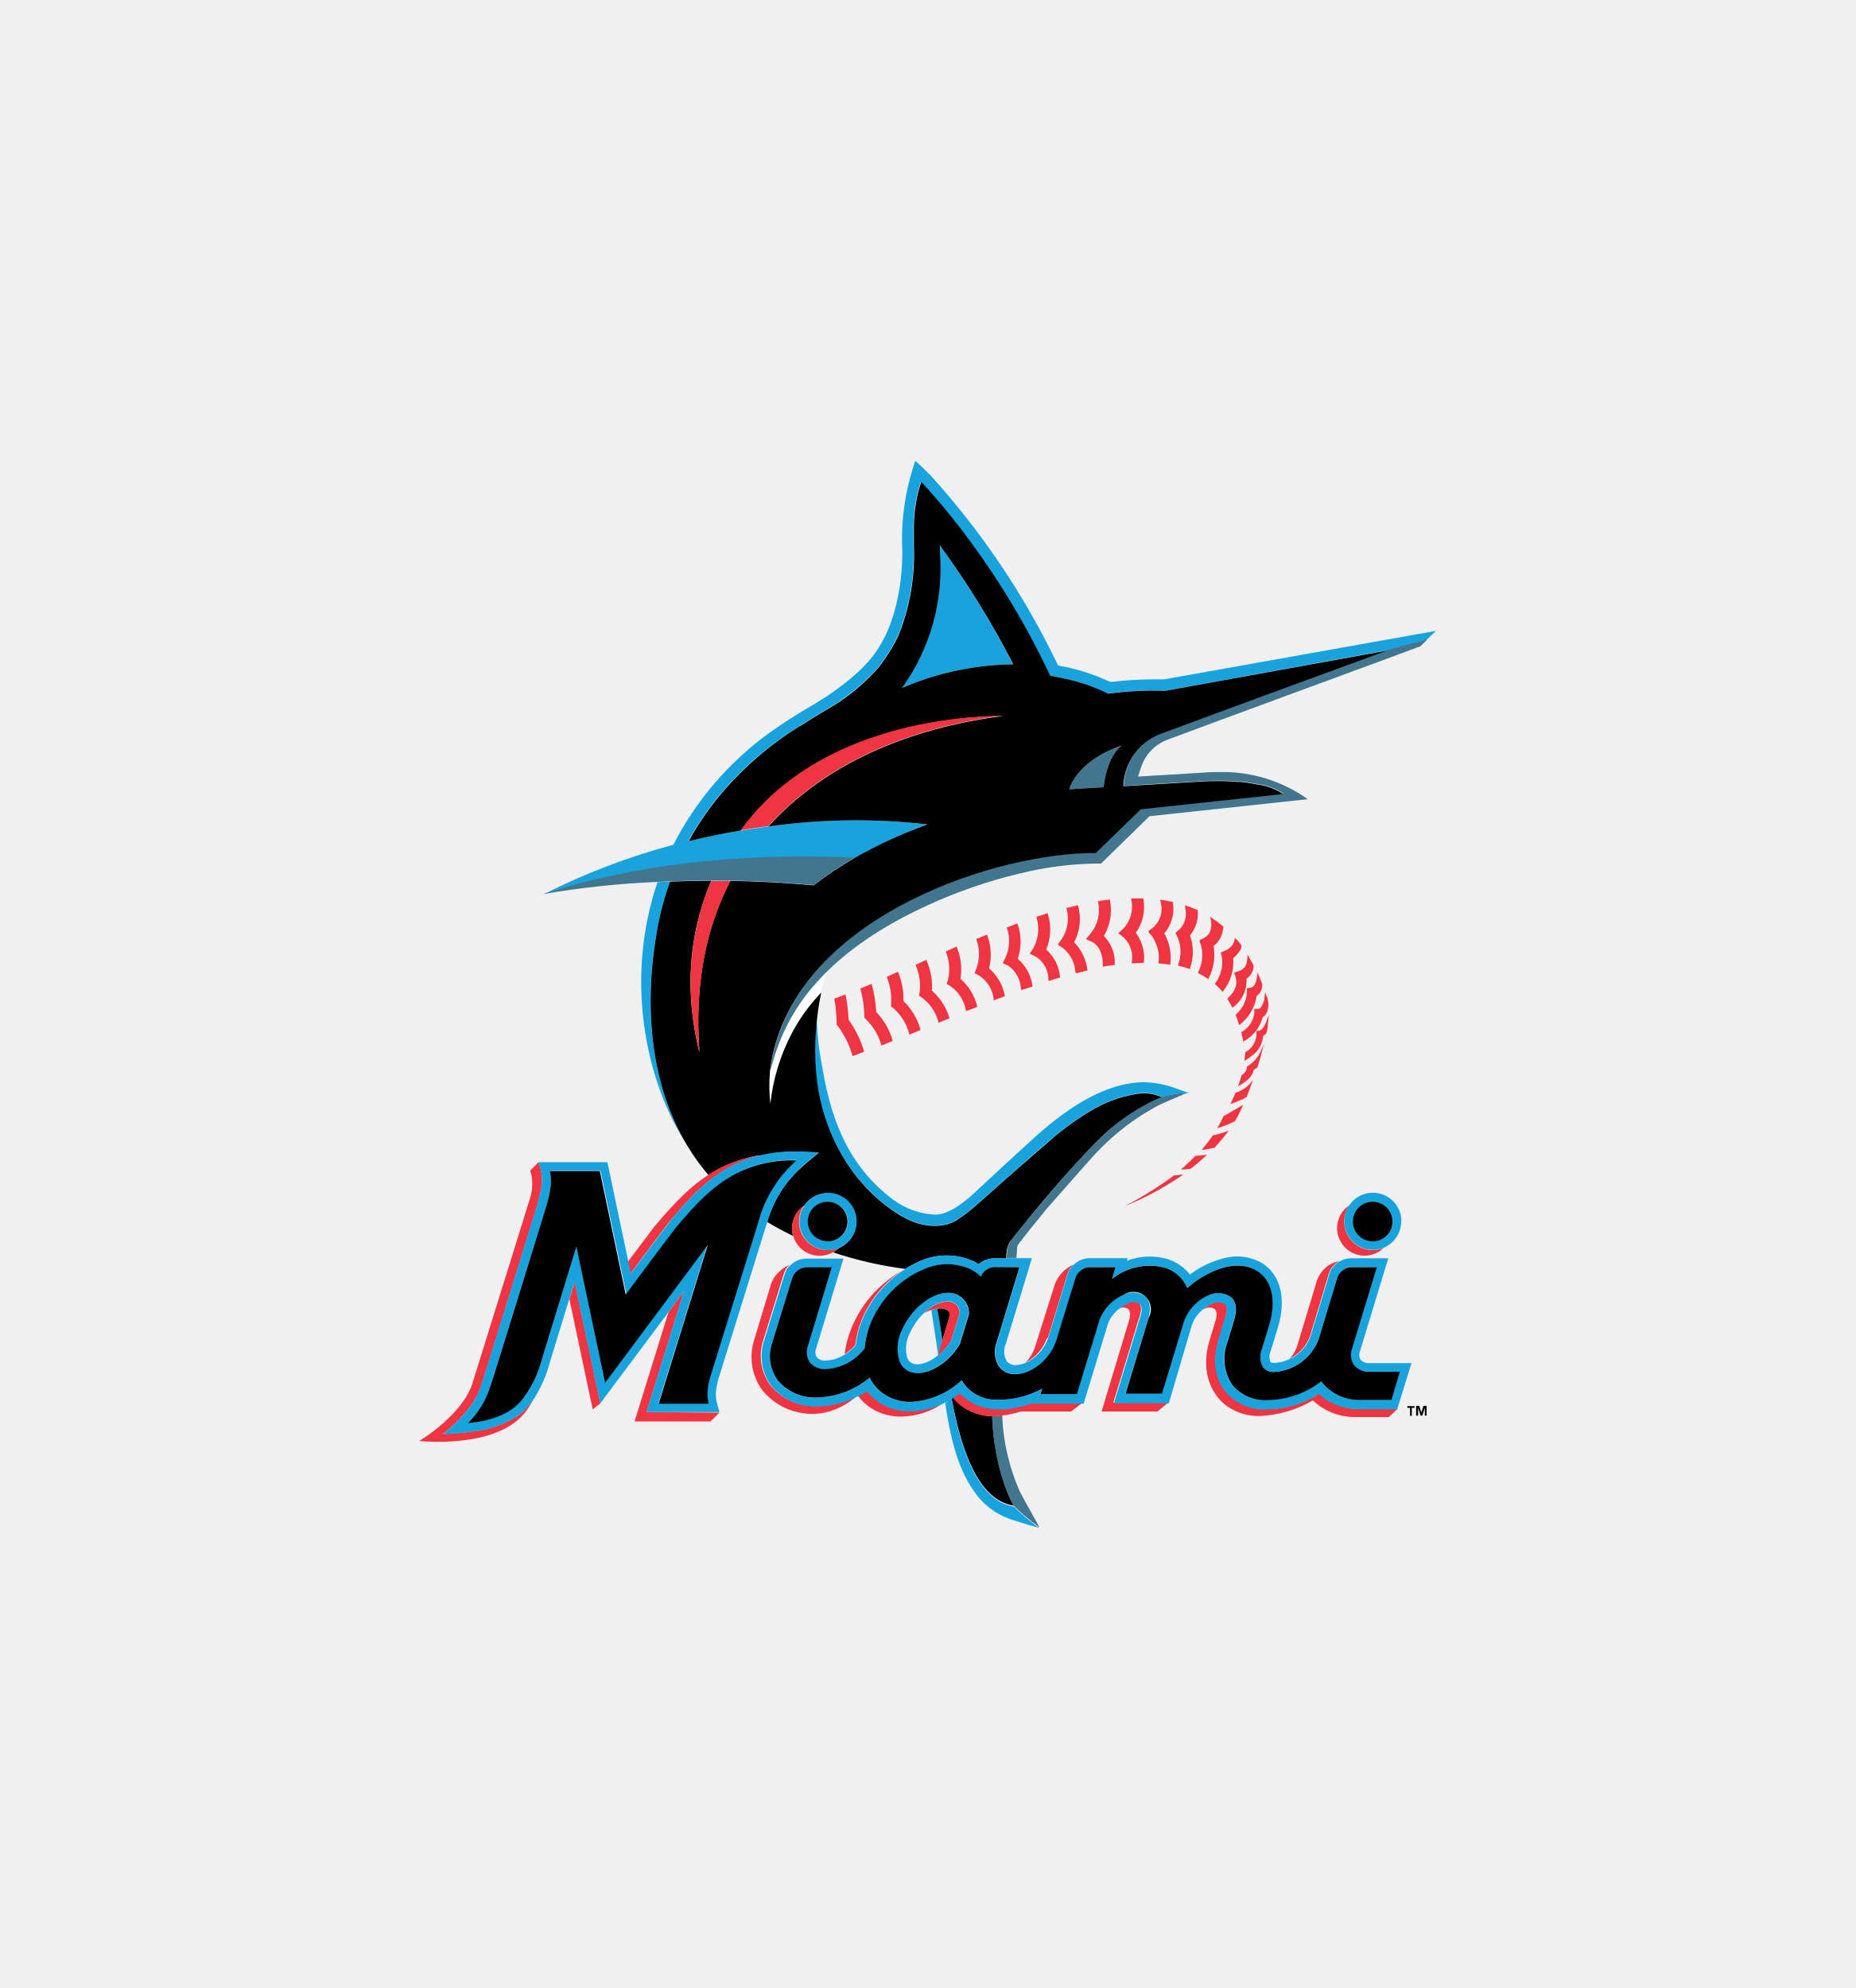
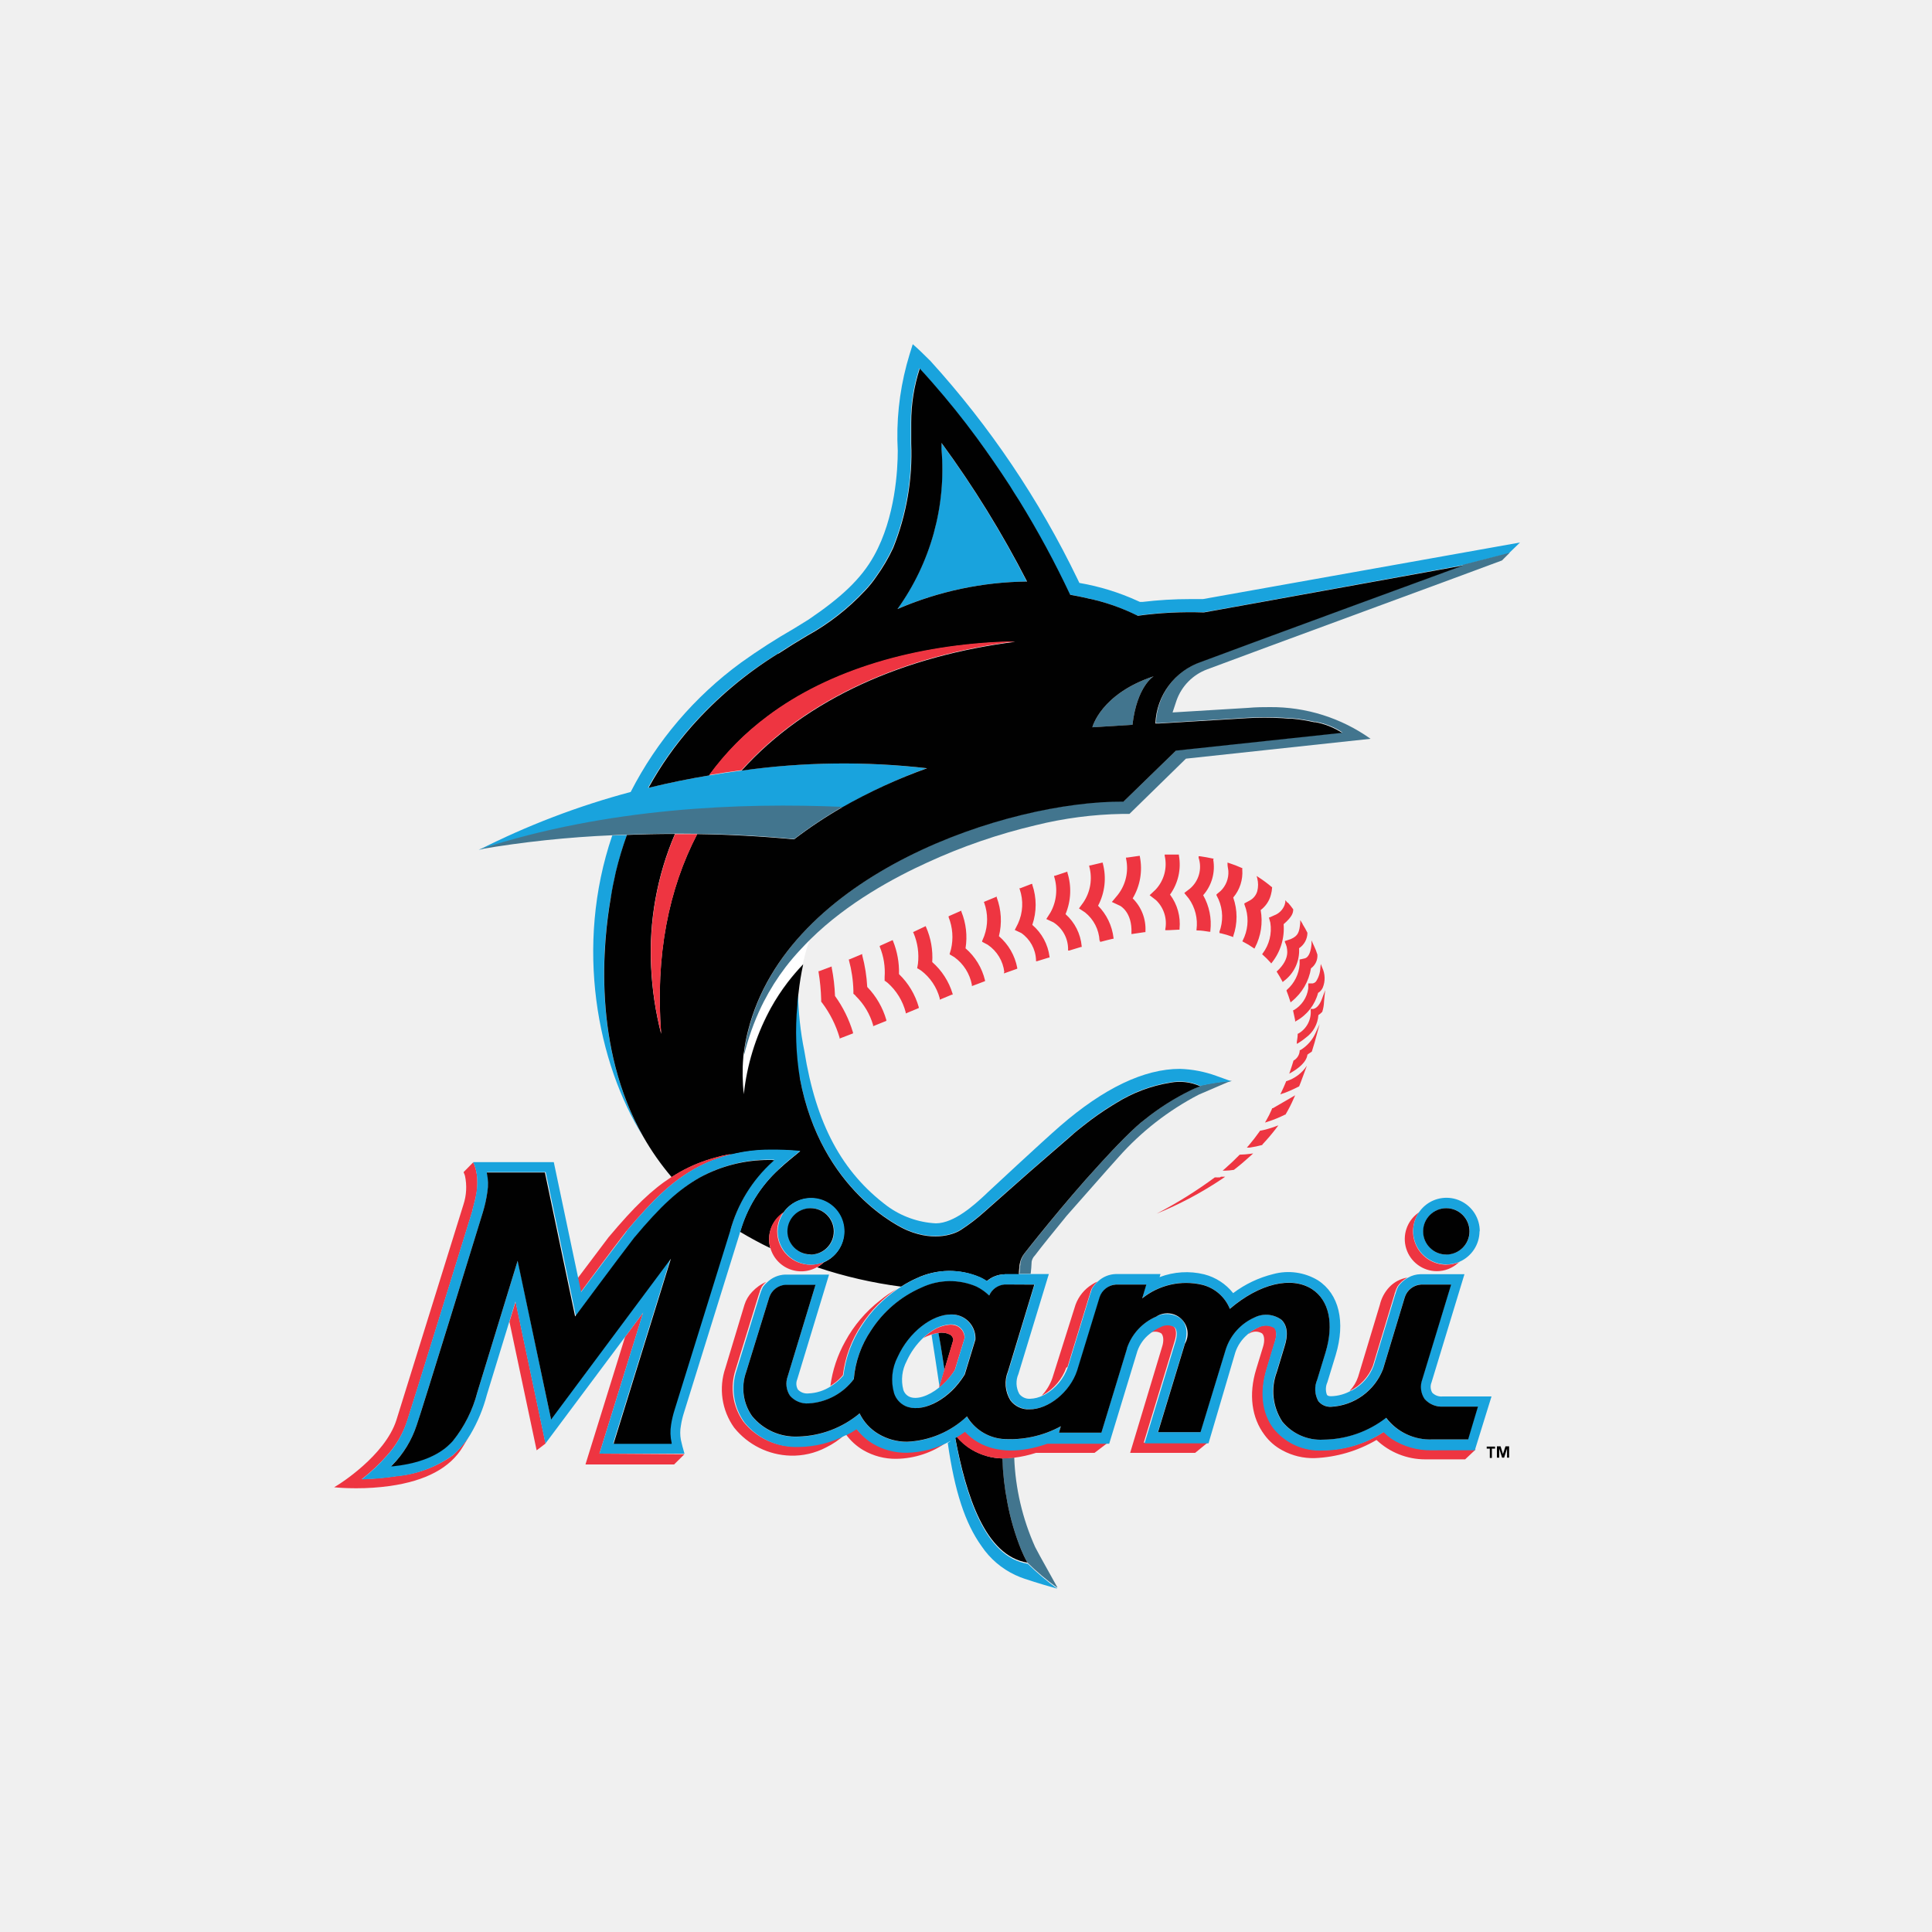
- <svg xmlns="http://www.w3.org/2000/svg" id="Layer_1" data-name="Layer 1" viewBox="0 0 280 300">
+ <svg xmlns="http://www.w3.org/2000/svg" id="Layer_1" data-name="Layer 1" viewBox="20 50 250 200" width="50" height="50">
  <defs>
    <style>.cls-1{fill:#fff;}.cls-2{fill:#19a3dd;}.cls-3{fill:#42758e;}.cls-4{fill:#fcee1f;}.cls-5{fill:#ee3541;}.cls-6{fill:#010101;}</style>
  </defs>
  <path class="cls-1" d="M123.58,147.83q-1,1.13-2,2.34a29.41,29.41,0,0,0-2.84,4.5l-.26.52a32.28,32.28,0,0,0-2.34,6.61,22.09,22.09,0,0,0,.06,4.74,29.77,29.77,0,0,1,3.25-10.68l.25-.47a29.33,29.33,0,0,1,2.18-3.33c.63-.81,1.29-1.59,2-2.33h0c.07-.31.15-.63.23-.94.18-.75.4-1.48.65-2.21h0C124.38,147,124,147.4,123.58,147.83Z" />
  <path class="cls-2" d="M175.67,102.52h-.12l-1.51,0a52.21,52.21,0,0,0-6.22.37l-.31,0-.29-.13a30.66,30.66,0,0,0-7.55-2.33l-.23-.48A118.63,118.63,0,0,0,140.39,71.7c-1-1-1.63-1.6-2.28-2.16-.28.87-.55,1.75-.79,2.64a35.86,35.86,0,0,0-1.15,11.16c0,2.36-.3,8.61-3.07,13.57-1.66,3-4.28,5.42-8.47,8.26l0,0-1.93,1.19a80.28,80.28,0,0,0-6.81,4.38,47.61,47.61,0,0,0-14.28,16.74A101.09,101.09,0,0,0,81.93,135h0c16.64-5.42,34.08-6.07,47.05-5.5a70.64,70.64,0,0,1,10.91-5.09,94.47,94.47,0,0,0-24,.31q-2.06.27-4.2.63-3.9.65-7.74,1.58l-.1,0a44.88,44.88,0,0,1,5.56-7.91,49.53,49.53,0,0,1,11.28-9.48h0q1.83-1.2,3.71-2.31a30.14,30.14,0,0,0,7.48-5.83,14.91,14.91,0,0,0,1.46-1.8,23.16,23.16,0,0,0,2.18-3.73,32.45,32.45,0,0,0,2.33-13.52v-.68c0-.68,0-1.36,0-2a22.51,22.51,0,0,1,1.11-7c.55.59,1.08,1.18,1.6,1.78,2.09,2.38,4,4.79,5.76,7.16,1.5,2,2.93,4.1,4.29,6.23l.55.86.66,1.05a124.61,124.61,0,0,1,6.61,12.19q1.19.21,2.19.45a26.51,26.51,0,0,1,6.55,2.27h0a49.84,49.84,0,0,1,8.55-.43l1.35-.24,4.6-.83,27.5-5,6.06-1.55,1.46-1.41ZM99.05,141.13c.18-1.1.39-2.2.65-3.29a42,42,0,0,1,1.43-4.8h0l-1.91.08c-4.89,14.34-1.93,29.45,4,38.95-6.59-11.67-5.21-25.21-4.19-30.94Z" />
  <path class="cls-3" d="M209.32,98.12s-27.7,10.14-33.8,12.45a8.74,8.74,0,0,0-5.94,8l.46,0,11.44-.7a39,39,0,0,1,4.46,0H186l.83.07.42,0a23.31,23.31,0,0,1,2.84.45l.16,0a9.26,9.26,0,0,1,3.46,1.38l-21.49,2.3-6.79,6.6,0,0h0c-14.88-.1-43.45,9.26-48.58,29.63a22.35,22.35,0,0,0-.54,2.78s0,.27-.08.67h0a32.28,32.28,0,0,1,2.34-6.61c.06-.13.13-.26.2-.39l0-.06,0,.06-.06.11.12-.24a30.2,30.2,0,0,1,2.84-4.5q.93-1.21,2-2.34c.4-.43.8-.85,1.22-1.26h0c4.81-4.74,10.9-8,15.1-9.91a74.22,74.22,0,0,1,14-4.82,50.26,50.26,0,0,1,11.24-1.47h.92l7.31-7.15,23.89-2.57a22.14,22.14,0,0,0-13-4.1c-.86,0-1.77,0-2.88.1l-9.74.59.52-1.57a6.67,6.67,0,0,1,3.94-4c5.78-2.18,35.29-13,38.17-14.1l1-1-6.06,1.56Z" />
  <path class="cls-2" d="M142,200.78c-.19-1.26-.37-2.35-.56-3.3a4.92,4.92,0,0,0-.89.21v.05l.08.55c.16,1,.5,3.17.94,6.13l.64-2.15c-.07-.5-.15-1-.22-1.49Z" />
  <polygon class="cls-4" points="118.76 154.74 118.72 154.8 118.67 154.91 118.63 155 118.67 154.91 118.72 154.8 118.76 154.74" />
  <path class="cls-3" d="M149.71,213.72c0,.85.09,1.69.17,2.54.12,1.07.27,2.13.48,3.19a32.26,32.26,0,0,0,1.77,6.06,18.41,18.41,0,0,0,.8,1.68v0a34.22,34.22,0,0,0,3.83,3.23l.07,0-2.26-4.07-.62-1.16a31.06,31.06,0,0,1-2.71-11.59,13.13,13.13,0,0,1-1.38.09Zm25.65-48.21h0l-.46.18h0l-.22.09,0,0-.29.12-.24.11a31.38,31.38,0,0,0-5.93,3.78c-.37.29-.74.59-1.09.9-2,1.82-4.64,4.74-4.87,5-4.35,4.7-9.55,11.33-9.61,11.42a3,3,0,0,0-.61,1.29c0,.14,0,.29-.05.43s0,.61-.08,1h1.46c.06-.52.1-1,.12-1.5v-.06a1.56,1.56,0,0,1,.44-.83c.74-1,2.54-3.21,4.09-5.11,2.55-2.87,4.71-5.37,6.73-7.61a36.23,36.23,0,0,1,10.36-8.07l3.74-1.61.58-.19h0a25.4,25.4,0,0,0-4,.59Zm-6.07-53c-6.86,2.28-7.94,6.6-7.94,6.6l5.19-.32C167.13,113.75,169.29,112.51,169.29,112.51Z" />
  <path class="cls-2" d="M141.81,82.31c0,.33,0,.67,0,.8a30.87,30.87,0,0,1-5.71,20.7,43.54,43.54,0,0,1,16.76-3.56A133.07,133.07,0,0,0,141.81,82.31Zm-18.31,82.2c2.71,14.53,13.1,19.33,13.92,19.66,3.65,1.54,6.29.38,6.94-.09a23.31,23.31,0,0,0,3-2.3l5.9-5.21,4.44-3.86.83-.72c.63-.54,1.26-1.07,1.91-1.57A37.61,37.61,0,0,1,163.9,168l.54-.32a18.79,18.79,0,0,1,7-2.63,6.49,6.49,0,0,1,3.87.46h0a26.68,26.68,0,0,1,4-.6l-.21-.08-1.73-.62a15.22,15.22,0,0,0-4.69-.9c-4.62,0-9.84,2.49-15.49,7.39-2.24,1.94-9.31,8.53-9.38,8.59l-.31.3c-1.39,1.29-4,3.69-6.39,3.71a11.69,11.69,0,0,1-6.32-2.25c-5.84-4.39-9.19-10.57-10.71-20.06a40.51,40.51,0,0,1-.81-7.55c-.06.49-.11,1-.15,1.55a37.07,37.07,0,0,0,.33,9.53Z" />
  <path class="cls-5" d="M191.1,155.93l0,0v0a4.81,4.81,0,0,0,.23-1.34c0-.13.15-1.47.15-1.47l-.37,1c-.3.84-.68,1.31-1.14,1.43a.85.85,0,0,1-.23,0h-.14l0,.14a3.2,3.2,0,0,1-1.62,3.07l-.06,0v.06c0,.3-.05.61-.11,1l0,.26.24-.14a8.18,8.18,0,0,0,.93-.67,3.94,3.94,0,0,0,1.62-2.92A2.6,2.6,0,0,0,191.1,155.93Zm-1.35,5.15,0,0v0c.26-.8.47-1.57.68-2.35l.33-1.21-.5,1.09a5,5,0,0,1-2,2.28l-.08,0v.09a1.56,1.56,0,0,1-.6,1.13l-.22.15,0,0v.05c-.13.44-.27.87-.42,1.3l-.11.32.3-.17c.72-.42,1.93-1.26,2.05-2.29C189.25,161.4,189.48,161.27,189.75,161.08Zm-1.64,4.49,0,0c.28-.67.68-1.83,1-2.67a4.93,4.93,0,0,1-2.64,2l-.05,0,0,.05c-.2.49-.4.94-.61,1.37l-.14.29.3-.11c.12,0,1.24-.46,2.13-.92l0,0Zm-8.42,10.79h0l0,0c.75-.58,1.47-1.19,2.17-1.83l.3-.28-.41.06a12,12,0,0,1-1.27.1h-.06l0,0c-.62.64-1.26,1.24-1.92,1.82l-.29.25.38,0c.33,0,.69-.05,1.07-.1Zm3.67-3.27,0,0a26.65,26.65,0,0,0,1.8-2.12l.26-.35-.41.15a12.56,12.56,0,0,1-2,.56h0l0,.05c-.45.64-.94,1.27-1.45,1.87l-.22.25.33,0a13.73,13.73,0,0,0,1.67-.34Zm-5.5,4.26a5.92,5.92,0,0,1-.61,0h-.05l0,0,0,0,0,0a56.13,56.13,0,0,1-7.54,4.7,47.15,47.15,0,0,0,8.53-4.54l.34-.24h-.54Zm8.48-8.12,0,0a17.94,17.94,0,0,0,1.09-2.14l.16-.36-.34.2h0l-2.54,1.47-.09,0a1.85,1.85,0,0,1-.07.19,12,12,0,0,1-.7,1.39l-.16.28.31-.1a15.69,15.69,0,0,0,2.29-.93Zm-58.29-15.35a23.24,23.24,0,0,0-.43-3.68l0-.14-.13.05-1.47.55-.1,0,0,.11a26.53,26.53,0,0,1,.34,3.57v.28l0,0,.14.17a14.1,14.1,0,0,1,2.24,4.47l0,.13,1.74-.67,0-.11A15.83,15.83,0,0,0,128.05,153.88Zm2.68,0a8.58,8.58,0,0,1,2.25,3.77l0,.14,1.71-.69,0-.12a10.2,10.2,0,0,0-2.47-4.27,20.21,20.21,0,0,0-.65-4.11l0-.15-.14.06-1.48.62-.1,0,0,.11a16.75,16.75,0,0,1,.58,3.95v.4l0,0,.25.21ZM137.2,156l0,.14,1.69-.7,0-.11a9.53,9.53,0,0,0-2.56-4.28,10.7,10.7,0,0,0-.77-4.28l-.05-.12-.12.05-1.55.7,0,.11a8.64,8.64,0,0,1,.63,3.92l0,.43v.07l.06,0,.33.25A7.64,7.64,0,0,1,137.2,156Zm4.4-1.77,0,.13,1.56-.65.11,0,0-.11a8.86,8.86,0,0,0-2.64-4.11,9.68,9.68,0,0,0-.8-4.53l-.05-.12-.12.06-1.39.66-.12.06.06.11a7.84,7.84,0,0,1,.57,4l-.09.51v.08l.07,0,.43.27A6.64,6.64,0,0,1,141.6,154.18Zm4.16-1.75,0,.12,1.7-.64,0-.1a7.89,7.89,0,0,0-2.52-4.15,8.88,8.88,0,0,0-.54-4.75l0-.12-.12.05-1.41.62-.12.06,0,.11a6.92,6.92,0,0,1,.31,4.15l-.17.58,0,.09.09.05.52.31A5.73,5.73,0,0,1,145.76,152.43Zm4.15-1.64,0,.12,1.72-.61,0-.11a7.13,7.13,0,0,0-2.37-4.1,8.44,8.44,0,0,0-.28-5l0-.12-.12.05-1.43.59-.12.05.05.12a6.34,6.34,0,0,1,0,4.28l-.27.65,0,.11.1.05.62.33a4.94,4.94,0,0,1,2.15,3.56Zm4.15-1.59v.13l.13,0,1.52-.47.1,0,0-.11a6.51,6.51,0,0,0-2.23-4.12,8,8,0,0,0,0-5.19l0-.11-.11,0-1.45.56-.12,0,.05.12a6,6,0,0,1-.22,4.45l-.36.71-.06.11.11.06.73.34A4.47,4.47,0,0,1,154.06,149.2Zm4.15-1.35V148l.15,0,1.51-.46.1,0v-.11a6.3,6.3,0,0,0-2.09-4.14,7.82,7.82,0,0,0,.24-5.38l0-.12-1.59.53-.12,0,0,.12a5.91,5.91,0,0,1-.47,4.62l-.47.74-.08.12.13.06.79.37a4.11,4.11,0,0,1,1.9,3.53Zm4.12-1.19,0,.15.14,0c.51-.14,1-.26,1.51-.38l.11,0v-.11a7.1,7.1,0,0,0-2-4.17,7.55,7.55,0,0,0,.62-5.45l0-.12-.12,0-1.51.36-.13,0,0,.13a5.65,5.65,0,0,1-.77,4.66l-.48.66-.08.11.11.07.68.45a5,5,0,0,1,1.87,3.65Zm4.08-.84,1.7-.25.11,0v-.11a5.57,5.57,0,0,0-1.65-4.26,7.62,7.62,0,0,0,.93-5.39l0-.11h-.11l-1.54.22-.14,0,0,.13a5.64,5.64,0,0,1-1.08,4.71l-.65.78-.11.12.15.07.92.43s1.58.8,1.47,3.51Zm4.39-.5.16,0c.52,0,1-.06,1.55-.07h.12v-.11a6.32,6.32,0,0,0-1.23-4.43,6.66,6.66,0,0,0,1.15-5.07v-.11h-.11c-.53,0-1.05,0-1.58,0h-.15l0,.15a4.82,4.82,0,0,1-1.18,4.39l-.66.62-.11.1.12.09.72.56a4.15,4.15,0,0,1,1.19,3.75l0,.16Zm6.23-9.19,0-.08-.08,0c-.55-.12-1.1-.22-1.66-.3l-.19,0,0,.19a3.72,3.72,0,0,1-1.12,4l-.63.48-.1.08.08.11.5.61a5.65,5.65,0,0,1,1,4v.13l.13,0c.52,0,1,.09,1.53.17l.13,0v-.13a7.55,7.55,0,0,0-.93-4.6,5.53,5.53,0,0,0,1.3-4.62Zm.82,9.59.14,0a12.62,12.62,0,0,1,1.47.44l.12.05,0-.12a7.53,7.53,0,0,0,0-5,5,5,0,0,0,1.17-3.61v-.22l-.07,0a15.42,15.42,0,0,0-1.64-.63l-.2-.06,0,.2c0,.31.09.61.11.89a3.32,3.32,0,0,1-1,2.58l-.47.39-.07.07,0,.09.27.54a5.62,5.62,0,0,1,.1,4.23Zm2.93,1.05.11.06a10.12,10.12,0,0,1,1.31.79l.12.08.07-.13a7.57,7.57,0,0,0,.74-4.86,3.59,3.59,0,0,0,1.33-2,4.32,4.32,0,0,0,.15-.91v-.07l-.05,0a15.91,15.91,0,0,0-1.68-1.25l-.27-.18.08.31a3.36,3.36,0,0,1,0,1.66,2,2,0,0,1-1,1.22l-.58.31-.09.05,0,.11.21.62a5.62,5.62,0,0,1-.42,4.07l-.05.11Zm5.83-5-.11-.13-.18-.21,0,.27a2.25,2.25,0,0,1-.09.35,2.29,2.29,0,0,1-1.36,1.35l-.55.25-.1,0,0,.11.16.58a5.27,5.27,0,0,1-1,4l-.06.09.08.07a10.82,10.82,0,0,1,1,1l.1.12.1-.13a7.09,7.09,0,0,0,1.5-4.95c1.16-1,1.21-1.49,1.24-1.82v-.11l0,0a10,10,0,0,0-.7-.88Zm1.94,2.72-.1-.16-.2-.32,0,.37c-.12,1.16-.24,1.66-1.23,2.09l-.76.25,0,.13a3.49,3.49,0,0,1,.24.63c0,.21.52,1.5-1.23,3.12l-.08.07.06.09c.23.36.45.74.66,1.13l.07.14.12-.11a4.9,4.9,0,0,0,2-4.27,2.42,2.42,0,0,0,1.08-2v0l0,0a11.24,11.24,0,0,0-.61-1.09Z" />
  <path class="cls-5" d="M190.05,147.44l-.14-.3-.2-.45,0,.49c-.07.76-.28,1.7-.9,1.84l-.53.12-.11,0v.11l0,.54a4.84,4.84,0,0,1-1.63,3.28l-.06.06,0,.08c.16.41.32.85.46,1.31l.06.19.15-.13a6.88,6.88,0,0,0,2.49-4.28,2,2,0,0,0,.83-1.78v0C190.36,148.14,190.21,147.78,190.05,147.44Zm-.19,4.81h-.57v.1l0,.55a3.84,3.84,0,0,1-1.89,2.82l-.07,0,0,.08c.1.42.18.82.26,1.21l0,.19.16-.1a5.85,5.85,0,0,0,2.81-3.62,1.52,1.52,0,0,0,.61-.69,3.21,3.21,0,0,0-.07-2.57l-.19-.48-.06.52a3.45,3.45,0,0,1-.55,1.73A.71.71,0,0,1,189.86,152.25Z" />
  <path class="cls-6" d="M142.21,202.27l1.16-3.89a.85.85,0,0,0-.48-.71,2.35,2.35,0,0,0-1.46-.19c.19,1,.37,2,.56,3.3C142.06,201.25,142.13,201.75,142.21,202.27ZM116.8,158.36c5.13-20.37,33.7-29.73,48.58-29.63h0l0,0,6.79-6.6,21.49-2.3a9.38,9.38,0,0,0-3.46-1.38l-.17,0a22.52,22.52,0,0,0-2.83-.45l-.42,0-.83-.07h-.07a39,39,0,0,0-4.46,0l-11.44.69-.47,0a8.78,8.78,0,0,1,6-8c6.1-2.3,33.8-12.44,33.8-12.44l-27.59,5-4.6.83-1.35.24a49.77,49.77,0,0,0-8.54.43,26.51,26.51,0,0,0-6.55-2.27c-.68-.16-1.4-.31-2.2-.45a122.44,122.44,0,0,0-6.6-12.19l-.67-1.05-.54-.87q-2.06-3.18-4.29-6.22-2.73-3.71-5.76-7.16c-.52-.6-1.06-1.19-1.6-1.78a22.51,22.51,0,0,0-1.11,7c0,.67,0,1.34,0,2v.69a32.61,32.61,0,0,1-2.33,13.52,22.82,22.82,0,0,1-2.19,3.73,13.93,13.93,0,0,1-1.45,1.8,30.14,30.14,0,0,1-7.48,5.83c-1.26.74-2.49,1.51-3.71,2.31h0l-.06,0h0a50.16,50.16,0,0,0-11.2,9.44,44.36,44.36,0,0,0-5.56,7.91l.09,0c2.68-.65,5.2-1.16,7.75-1.58a40.35,40.35,0,0,1,3.87-4.49,41.85,41.85,0,0,1,3.66-3.12c8-6,19.18-9.3,31.25-9.68h.82c-14.18,1.8-26.94,7.24-35.41,16.67a94.54,94.54,0,0,1,24-.31A69.72,69.72,0,0,0,129,129.45a58,58,0,0,0-6.25,4.16q-6.26-.59-12.54-.68c-3.67,7.06-5.44,15.65-4.66,25.85a43,43,0,0,1-1.3-8.67,38.77,38.77,0,0,1,3.09-17.2q-3.27,0-6.22.13a44.18,44.18,0,0,0-1.44,4.8c-.25,1.09-.47,2.18-.64,3.29-1,5.73-2.41,19.27,4.19,30.94a34.14,34.14,0,0,0,3.68,5.25q.56-.36,1.14-.69h0a19.72,19.72,0,0,1,4.44-1.81,17,17,0,0,1,1.8-.43l.45,0a20.94,20.94,0,0,1,4.8-.58,37.93,37.93,0,0,1,4,.16c-1.12.92-1.69,1.36-2.77,2.35a17.51,17.51,0,0,0-5,8.08c1.27.76,2.58,1.47,3.91,2.11a4.14,4.14,0,0,1,1.61-4.53l.08-.07a4.31,4.31,0,1,1,5.29,6.4,1.84,1.84,0,0,1-.22.17,5,5,0,0,1-.7.51,57.75,57.75,0,0,0,10.86,2.5l.13-.08a15.06,15.06,0,0,1,1.87-1,9.92,9.92,0,0,1,8.24-.11,7.12,7.12,0,0,1,.85.48,3.55,3.55,0,0,1,2.26-.88h1.89c0-.44.06-.82.07-1a3,3,0,0,1,.06-.43,3,3,0,0,1,.6-1.29c.06-.09,5.27-6.72,9.62-11.42.22-.24,2.84-3.16,4.87-5,.39-.35.76-.66,1.08-.9a31.68,31.68,0,0,1,5.94-3.78l.24-.11.29-.13h0l.25-.1.45-.18h0a6.49,6.49,0,0,0-3.87-.46,18.88,18.88,0,0,0-7,2.63l-.53.32a37.76,37.76,0,0,0-3.47,2.42c-.64.5-1.28,1-1.9,1.57l-.83.72-4.45,3.86-5.89,5.21a24,24,0,0,1-3,2.3c-.66.47-3.29,1.63-6.94.09-.82-.32-11.21-5.13-13.92-19.66a37.07,37.07,0,0,1-.33-9.53c0-.54.09-1.06.15-1.55a36.64,36.64,0,0,1,.6-3.7,29.46,29.46,0,0,0-2,2.33,27.24,27.24,0,0,0-2.18,3.33l-.25.47a29.71,29.71,0,0,0-3.25,10.68,23.82,23.82,0,0,1-.07-4.73c0-.4.07-.63.08-.67A22.3,22.3,0,0,1,116.8,158.36Zm52.49-45.85s-2.16,1.24-2.75,6.28l-5.19.32S162.43,114.79,169.29,112.51Zm-33.16-8.7a30.93,30.93,0,0,0,5.7-20.7c0-.13,0-.47,0-.8a133.07,133.07,0,0,1,11.07,17.94A43.45,43.45,0,0,0,136.13,103.81Zm16.8,123.38a18.41,18.41,0,0,1-.8-1.68,32.26,32.26,0,0,1-1.77-6.06,35.53,35.53,0,0,1-.65-5.73,8.13,8.13,0,0,1-3.94-1.13,7.54,7.54,0,0,1-2-1.73l-.18.11c1.43,7.61,3.91,15.39,9.39,16.24v0Z" />
  <path class="cls-5" d="M205.3,212.61a9.26,9.26,0,0,1-5.21-1.5,7.71,7.71,0,0,1-1-.85,14.56,14.56,0,0,1-7.88,2.38,7.67,7.67,0,0,1-6.39-2.88c-1.46-2-1.78-4.65-.91-7.58l1-3.33c.33-1,.31-1.74,0-2.08a2.16,2.16,0,0,0-2.11,0,5.19,5.19,0,0,0-1.23.77l-.08.09.18-.09a1.58,1.58,0,0,1,1.64,0c.32.3.36,1,.12,1.76l-.88,2.88c-1,3.26-.59,6.28,1.08,8.5a6.82,6.82,0,0,0,2.32,2,8.26,8.26,0,0,0,4.17,1,17.2,17.2,0,0,0,8-2.35,9.17,9.17,0,0,0,6.31,2.51h5.16l1.36-1.28ZM168,211.68l4-13.15c.27-.87.22-1.57-.12-1.88a1.82,1.82,0,0,0-1.82,0,5.4,5.4,0,0,0-1.18.7l-.22.18a1.61,1.61,0,0,1,1.6,0c.31.3.36,1,.11,1.76L166.24,213h8.41l1.64-1.34Zm-12.53,0c-3.49,1.22-6.56,1.16-8.9-.15a7.2,7.2,0,0,1-1.76-1.39l-.57.4-.52.32a7.37,7.37,0,0,0,2,1.73,8.13,8.13,0,0,0,3.94,1.13h.16a13.13,13.13,0,0,0,1.38-.09,15.54,15.54,0,0,0,2.86-.63h7.57l1.76-1.34Zm-28.82-23.42-.08.05a4.32,4.32,0,0,1-5.66-2.29,4.42,4.42,0,0,1-.34-1.68,4.29,4.29,0,0,1,.8-2.48l-.09.07a4.12,4.12,0,0,0-1.76,3.4,3.86,3.86,0,0,0,.16,1.13,4.14,4.14,0,0,0,6.75,2,1.84,1.84,0,0,0,.22-.17Zm80.51.39a4.31,4.31,0,0,1-3.49-6.84l-.13.12a4.16,4.16,0,0,0,2.38,7.56h0a4.12,4.12,0,0,0,2.76-1.06l.2-.14h0a4.3,4.3,0,0,1-1.69.35Z" />
  <path class="cls-5" d="M197.65,201.75l2.81-9.31c0-.1.06-.19.1-.29l0-.05.1-.23,0-.07a2.2,2.2,0,0,1,.12-.19l0-.07a3.74,3.74,0,0,1,1.34-1.22,4.08,4.08,0,0,0-2.35,1.24,5,5,0,0,0-1.22,2.29l-2.81,9.31a4.88,4.88,0,0,1-1.08,1.8l.06,0A6.07,6.07,0,0,0,197.65,201.75Zm-39.53.19,2.91-9.5a2,2,0,0,1,.1-.29l0-.06.11-.21,0-.08a2.2,2.2,0,0,1,.12-.19l.05-.09a4.08,4.08,0,0,1,.62-.69,3.52,3.52,0,0,0-.72.38,5.16,5.16,0,0,0-2.14,2.63l-3,9.5a6.4,6.4,0,0,1-1.36,2.24l.18-.08a6.61,6.61,0,0,0,3-3.56ZM143,211.28a12.29,12.29,0,0,1-5.74,1.57,8.43,8.43,0,0,1-4.33-1.14,7.55,7.55,0,0,1-2.15-1.91c-.22.15-.46.3-.7.44l-.64.34a7.5,7.5,0,0,0,2.25,2.06,8.29,8.29,0,0,0,4.3,1.13h0a11.45,11.45,0,0,0,6.58-2.19l.27-.18Zm-19.79.89h0a8.54,8.54,0,0,1-7-3.19,7.55,7.55,0,0,1-1-6.82l3-9.72a2.75,2.75,0,0,1,.11-.29l0-.05c0-.1.08-.17.11-.23l0-.07.12-.2,0-.07a3.47,3.47,0,0,1,.6-.67,5.62,5.62,0,0,0-1.82,1.3,4.18,4.18,0,0,0-1,1.69L113.87,202a8.53,8.53,0,0,0,1.13,7.74,9.7,9.7,0,0,0,7.29,3.62,9.35,9.35,0,0,0,4.58-1.05,10.5,10.5,0,0,0,2.46-1.67A13.52,13.52,0,0,1,123.23,212.17Zm4.66-8.11a6.33,6.33,0,0,0,1.2-1.11,14.87,14.87,0,0,1,2.42-6.52,16.45,16.45,0,0,1,4.57-4.65,14.73,14.73,0,0,0-2.18,1.49,16.93,16.93,0,0,0-4.51,5.31,16.13,16.13,0,0,0-1.92,5.76Zm13.54-6.58a2.35,2.35,0,0,1,1.46.19.85.85,0,0,1,.48.71l-1.16,3.89-.64,2.15-.06.17.42-.34a9.28,9.28,0,0,0,1.64-1.95l1.26-4.11a1.68,1.68,0,0,0-1.24-1.7,2.25,2.25,0,0,0-.58-.08,4.85,4.85,0,0,0-2.64,1c-.15.1-.28.21-.42.32l-.41.36-.07.06a7.18,7.18,0,0,1,1.07-.46,4.6,4.6,0,0,1,.89-.21Z" />
  <path class="cls-2" d="M211.48,184.34A4.31,4.31,0,0,0,204.4,181a4.45,4.45,0,0,0-.72.78,4.31,4.31,0,0,0,5.18,6.49h0a4.32,4.32,0,0,0,2.59-3.95Zm-4.31,3a3,3,0,1,1,3-3A3,3,0,0,1,207.17,187.32Zm-61,11a3.09,3.09,0,0,0-2.24-3.14,3.56,3.56,0,0,0-.92-.11c-2.46,0-5.44,2.29-6.89,5.47a6.4,6.4,0,0,0-.47,4.75,2.78,2.78,0,0,0,1.46,1.63c2,.92,5.18-.57,7.22-3.39.16-.22.31-.44.46-.69Zm-8.51,7.39a1.47,1.47,0,0,1-.77-.89,5.16,5.16,0,0,1,.44-3.73,9.65,9.65,0,0,1,2.14-3l.07-.07.41-.35c.14-.12.28-.22.42-.32a4.85,4.85,0,0,1,2.64-1,2.63,2.63,0,0,1,.58.07,1.7,1.7,0,0,1,1.24,1.7l-1.26,4.12a9.28,9.28,0,0,1-1.64,1.95l-.41.34C140.12,205.68,138.59,206.16,137.66,205.73Z" />
  <path class="cls-2" d="M150,189.89a3.57,3.57,0,0,0-2.26.88,7,7,0,0,0-.84-.48,10,10,0,0,0-8.25.11,15.06,15.06,0,0,0-1.87,1l-.13.08-.52.34a16.45,16.45,0,0,0-4.57,4.65,14.87,14.87,0,0,0-2.42,6.52,7,7,0,0,1-1.62,1.39,5.75,5.75,0,0,1-2.92.93,1.64,1.64,0,0,1-1.35-.5,1.49,1.49,0,0,1-.09-1.32l4.12-13.56h-5.68a3.51,3.51,0,0,0-2.33,1,3.47,3.47,0,0,0-.6.67l0,.07a1.32,1.32,0,0,0-.12.2l0,.07a1.63,1.63,0,0,0-.11.23l0,.05a2.75,2.75,0,0,0-.11.29l-3,9.72a7.55,7.55,0,0,0,1,6.82,8.56,8.56,0,0,0,7,3.19h0a13.52,13.52,0,0,0,6.1-1.52l0,0,.08,0a12,12,0,0,0,1.34-.78,7.55,7.55,0,0,0,2.15,1.91,8.43,8.43,0,0,0,4.33,1.14,12.29,12.29,0,0,0,5.74-1.57l-.16.12-.27.18c.89,6.25,2.24,10.38,4.37,13.35a10.76,10.76,0,0,0,4.37,3.74,11.43,11.43,0,0,0,1.2.48c1.65.55,3.4,1.06,4.24,1.29a34.22,34.22,0,0,1-3.83-3.23c-5.48-.85-8-8.63-9.39-16.24l.18-.11c.17-.11.34-.2.51-.32l.58-.4a7.2,7.2,0,0,0,1.76,1.39c2.33,1.31,5.41,1.37,8.9.15h8l3.65-12a4.84,4.84,0,0,1,1.57-2.2l.23-.18a5.4,5.4,0,0,1,1.18-.7,1.82,1.82,0,0,1,1.82,0c.34.31.39,1,.12,1.88l-4,13.15h8.28L179.85,200v0a5.16,5.16,0,0,1,1.58-2.32l.08-.08a4.89,4.89,0,0,1,1.23-.77,2.16,2.16,0,0,1,2.11,0c.36.34.38,1.09,0,2.08l-1,3.33c-.87,2.93-.55,5.62.91,7.58a7.67,7.67,0,0,0,6.39,2.88,14.56,14.56,0,0,0,7.88-2.38,7.71,7.71,0,0,0,1,.85,9.26,9.26,0,0,0,5.21,1.5h5.6L213,205.7h-6.32a1.64,1.64,0,0,1-1.35-.49,1.49,1.49,0,0,1-.09-1.33l4.26-14h-5.68a3.35,3.35,0,0,0-1.6.44,3.74,3.74,0,0,0-1.34,1.22l0,.07a2.2,2.2,0,0,0-.12.19l0,.07-.1.23,0,.05a2,2,0,0,0-.1.29l-2.82,9.31a6,6,0,0,1-2.81,3.18l-.06,0a5.54,5.54,0,0,1-2.6.74c-.16,0-.45,0-.57-.19a2.12,2.12,0,0,1,.06-1.61l1.08-3.53c1.29-4.28.44-7.9-2.3-9.67a7.43,7.43,0,0,0-5.77-.81,14.32,14.32,0,0,0-5.2,2.47,7,7,0,0,0-3.74-2.43,9.7,9.7,0,0,0-5.78.36l.12-.4H164.4a3.51,3.51,0,0,0-2.31.94,3.73,3.73,0,0,0-.62.69l-.05.09-.12.19,0,.08-.11.21,0,.06c0,.1-.08.19-.11.29l-2.9,9.5a6.61,6.61,0,0,1-3,3.56l-.18.08a3.93,3.93,0,0,1-1.7.45,1.65,1.65,0,0,1-1.4-.62,2.92,2.92,0,0,1-.12-2.58l3.94-12.94H150Zm3.88,1.32-3.39,11.21a4.16,4.16,0,0,0,.29,3.76,3,3,0,0,0,2.48,1.17c2.47,0,5.24-2.24,6.16-5l2.92-9.53a2.38,2.38,0,0,1,2.11-1.62h3.88l-.54,1.79a9.06,9.06,0,0,1,7.75-1.76,5.2,5.2,0,0,1,3.59,3.12c3.81-3.27,8-4.27,10.64-2.55,2.21,1.44,2.86,4.49,1.75,8.17l-1.08,3.53a3.14,3.14,0,0,0,.14,2.79,2,2,0,0,0,1.64.73,7.66,7.66,0,0,0,6.74-4.89l2.82-9.31a2.37,2.37,0,0,1,2.1-1.62h3.88L204,203.5a2.78,2.78,0,0,0,.29,2.5,2.93,2.93,0,0,0,2.42,1h4.5l-1.27,4.25h-4.61a7.1,7.1,0,0,1-6-2.8,13.41,13.41,0,0,1-8.12,2.83,6.39,6.39,0,0,1-5.33-2.35,7.13,7.13,0,0,1-.7-6.4l1-3.3c.51-1.51.37-2.74-.39-3.46a3.36,3.36,0,0,0-3.53-.28,6.8,6.8,0,0,0-3.66,4.06l-3.28,10.77h-5.5l3.48-11.44c.43-1.4.26-2.56-.5-3.24a3,3,0,0,0-3.22-.26,6.74,6.74,0,0,0-3.75,4l-.07.28,0,0-3.26,10.74H157l.26-.82a13.79,13.79,0,0,1-7.62,1.62,6.07,6.07,0,0,1-4.54-2.91,11.93,11.93,0,0,1-7.74,3.29,7.13,7.13,0,0,1-3.68-1,6.23,6.23,0,0,1-2.46-2.67,12.87,12.87,0,0,1-7.94,3h-.06a7.24,7.24,0,0,1-5.92-2.66,6.23,6.23,0,0,1-.77-5.65l3-9.71a2.36,2.36,0,0,1,2.1-1.61h3.89l-3.6,11.84a2.78,2.78,0,0,0,.29,2.5,2.91,2.91,0,0,0,2.42,1,7.83,7.83,0,0,0,5.83-3.14,13.35,13.35,0,0,1,2.24-6.3,14.66,14.66,0,0,1,6.5-5.53,8.58,8.58,0,0,1,7.14-.15,6.38,6.38,0,0,1,1.65,1.16,2.38,2.38,0,0,1,2-1.43Zm-33.25-6.87a4.32,4.32,0,0,0,4.32,4.31,4.38,4.38,0,0,0,1.68-.34l.08-.05a4.31,4.31,0,1,0-4.53-7.23,4.45,4.45,0,0,0-1.55,3.31Zm4.31-3a3,3,0,1,1-3,3A3,3,0,0,1,124.89,181.35Z" />
  <path class="cls-6" d="M210.15,184.34a3,3,0,1,0-3,3A3,3,0,0,0,210.15,184.34Zm-85.26,3a3,3,0,1,0-3-3A3,3,0,0,0,124.89,187.32ZM150,191.21a2.37,2.37,0,0,0-2,1.43,6.5,6.5,0,0,0-1.64-1.16,8.64,8.64,0,0,0-7.15.14,14.75,14.75,0,0,0-6.5,5.54,13.23,13.23,0,0,0-2.23,6.3,7.87,7.87,0,0,1-5.84,3.14,2.91,2.91,0,0,1-2.42-1,2.78,2.78,0,0,1-.29-2.5l3.6-11.85h-3.88a2.38,2.38,0,0,0-2.11,1.62l-3,9.71a6.23,6.23,0,0,0,.77,5.65,7.24,7.24,0,0,0,5.92,2.66h.06a12.85,12.85,0,0,0,7.94-3,6.23,6.23,0,0,0,2.46,2.67,7.12,7.12,0,0,0,3.68,1,12,12,0,0,0,7.75-3.28,6,6,0,0,0,4.53,2.91,13.72,13.72,0,0,0,7.62-1.63l-.25.83h5.5l3.27-10.74v0l.07-.28a6.82,6.82,0,0,1,3.75-4,2.63,2.63,0,0,1,3.72,3.51l-3.48,11.44h5.5l3.28-10.76a6.8,6.8,0,0,1,3.66-4.06,3.36,3.36,0,0,1,3.53.28c.76.72.9,1.94.4,3.46l-1,3.3a7.13,7.13,0,0,0,.7,6.4,6.39,6.39,0,0,0,5.33,2.35,13.41,13.41,0,0,0,8.12-2.83,7.12,7.12,0,0,0,6,2.8h4.61l1.27-4.25h-4.5a2.93,2.93,0,0,1-2.42-1,2.78,2.78,0,0,1-.29-2.5l3.74-12.29h-3.89a2.36,2.36,0,0,0-2.1,1.61l-2.82,9.32a7.65,7.65,0,0,1-6.74,4.89,2,2,0,0,1-1.64-.73,3.14,3.14,0,0,1-.14-2.79l1.08-3.53c1.11-3.68.46-6.73-1.75-8.17-2.66-1.72-6.83-.72-10.64,2.55a5.2,5.2,0,0,0-3.59-3.12,9.06,9.06,0,0,0-7.75,1.76l.54-1.79H164.4a2.38,2.38,0,0,0-2.11,1.62l-2.92,9.53c-.92,2.75-3.68,5-6.16,5a2.92,2.92,0,0,1-2.47-1.17,4.15,4.15,0,0,1-.3-3.77l3.4-11.2Zm-5.16,11.65c-.15.24-.3.47-.46.69-2,2.82-5.21,4.3-7.22,3.39a2.77,2.77,0,0,1-1.46-1.64,6.38,6.38,0,0,1,.47-4.74c1.45-3.18,4.43-5.47,6.89-5.47a3.51,3.51,0,0,1,.92.11,3.09,3.09,0,0,1,2.24,3.14Z" />
  <path class="cls-5" d="M95.16,192.19l.17-.24c1.56-2.1,3.69-5,5.7-7.6l0,0c3.62-4.31,5.93-6.43,8.85-8.1a18.2,18.2,0,0,1,4.83-1.87l-.44,0a15.83,15.83,0,0,0-1.81.43,19.72,19.72,0,0,0-4.44,1.81h0c-.39.22-.76.45-1.14.69-2.55,1.65-4.8,3.83-8.08,7.73l-.06.07-4,5.31.37,1.76ZM78.63,213.28A14.8,14.8,0,0,1,71.29,216a34.73,34.73,0,0,1-4.47.4,23.4,23.4,0,0,0,3.35-3.16A12.36,12.36,0,0,0,72.65,209c.51-1.49,7.69-24.75,8.51-27.4l0-.1c.1-.35.19-.67.26-1s.1-.41.14-.59a8.05,8.05,0,0,0,.21-1.8,6.43,6.43,0,0,0-.33-2.23,2,2,0,0,0-.19-.42l0-.07h0L80,176.66l0,.06a2.35,2.35,0,0,1,.17.44,7.12,7.12,0,0,1-.2,3.71l-8.68,27.9c-1.49,4.63-7.52,8.36-7.58,8.39l-.47.29.55.05s.91.08,2.28.08a31.62,31.62,0,0,0,4.36-.29c4.67-.66,7.83-2.35,9.45-5.06.22-.35.64-1.06.93-1.57a11.51,11.51,0,0,1-1.23,1.64A12.58,12.58,0,0,1,78.63,213.28Zm18.94-.18,5.66-18.26L100.88,198l-.36,1.17h0l-4.69,15.1-.07.23h11.47l1.34-1.33-.06,0,0,0-.23,0,0,0ZM86.72,193.42l-.8,2.61,3.52,16.64,1.16-.88Z" />
  <path class="cls-2" d="M120.78,176.27c1.08-1,1.64-1.43,2.77-2.35a38.29,38.29,0,0,0-4-.16,20.52,20.52,0,0,0-4.8.58,18.2,18.2,0,0,0-4.83,1.87c-2.92,1.67-5.23,3.79-8.85,8.1l0,.05c-2,2.62-4.14,5.49-5.7,7.59l-.17.24-.37-1.76-3.17-15.05H81.24l0,.06a2,2,0,0,1,.19.42,6.43,6.43,0,0,1,.33,2.23,8.59,8.59,0,0,1-.22,1.8c0,.2-.08.4-.13.59s-.16.63-.26,1l0,.1c-.82,2.65-8,25.91-8.52,27.4a12.05,12.05,0,0,1-2.48,4.29,23.38,23.38,0,0,1-3.34,3.16,36.11,36.11,0,0,0,4.46-.39,14.89,14.89,0,0,0,7.35-2.75,12.58,12.58,0,0,0,1-1,11.51,11.51,0,0,0,1.23-1.64A20.11,20.11,0,0,0,83,205.49l2.9-9.46.8-2.61,3.88,18.37L100.88,198l2.34-3.15L97.57,213.1h11c-.21-.72-.34-1.22-.46-1.76a5,5,0,0,1,0-1.88,11,11,0,0,1,.4-1.68l7.2-23.14c0-.1.06-.19.1-.29a17.52,17.52,0,0,1,5-8.08Zm-6.38,8-7.2,23.14a14.11,14.11,0,0,0-.45,1.91,6.25,6.25,0,0,0,.07,2.36l0,.12H99.37l0-.12,7.39-23.83L91.3,208.63,87,188.09l-5.21,17a16.69,16.69,0,0,1-3.16,6.3c-.61.67-2.47,2.74-7.74,3.29l-.26,0,.19-.18a13.15,13.15,0,0,0,3.12-5.14c.54-1.56,8.48-27.29,8.56-27.54a17.11,17.11,0,0,0,.59-2.67,6.11,6.11,0,0,0-.07-2.37l0-.11h7.59l3.91,18.63s5.64-7.59,7.63-10.18c3.51-4.18,5.74-6.22,8.5-7.8a18.56,18.56,0,0,1,9-2.27h.55l-.19.16a18.65,18.65,0,0,0-5.51,9Z" />
  <path class="cls-6" d="M119.86,175.1h-.31a18.56,18.56,0,0,0-9,2.27c-2.76,1.58-5,3.62-8.5,7.8-2,2.59-7.63,10.18-7.63,10.18l-3.91-18.63H83l0,.11a6.31,6.31,0,0,1,.07,2.37,17.11,17.11,0,0,1-.59,2.67c-.08.26-8,26-8.56,27.54a13.26,13.26,0,0,1-3.12,5.14l-.19.19.26,0c5.27-.55,7.13-2.62,7.74-3.29a16.69,16.69,0,0,0,3.16-6.3l5.21-17,4.33,20.54,15.5-20.81-7.38,23.83,0,.12h7.48l0-.12a6.05,6.05,0,0,1-.07-2.36,12.74,12.74,0,0,1,.45-1.91l7.19-23.14a18.66,18.66,0,0,1,5.52-9l.18-.16Z" />
  <path class="cls-5" d="M104.27,150.11a42.33,42.33,0,0,0,1.29,8.67c-.78-10.2,1-18.79,4.67-25.85l-2.88,0A38.76,38.76,0,0,0,104.27,150.11ZM151.35,108h-.82c-12.07.38-23.24,3.64-31.25,9.68a35.61,35.61,0,0,0-7.53,7.61q2.15-.36,4.2-.63C124.41,115.24,137.17,109.8,151.35,108Z" />
  <path class="cls-3" d="M101.13,133c3-.12,6.06-.15,9.1-.11,4,.06,8.15.26,12.53.68a58,58,0,0,1,6.25-4.16c-13-.57-30.41.08-47,5.5a137,137,0,0,1,17.25-1.83Z" />
  <path class="cls-6" d="M214.48,213.15h0l-.31-1h-.47v1.47H214v-1.17h0l.37,1.17h.26l.38-1.17h0v1.17h.27v-1.47h-.47Zm-2.1-.7h.4v1.21h.27v-1.21h.41v-.26h-1.08Z" />
</svg>
